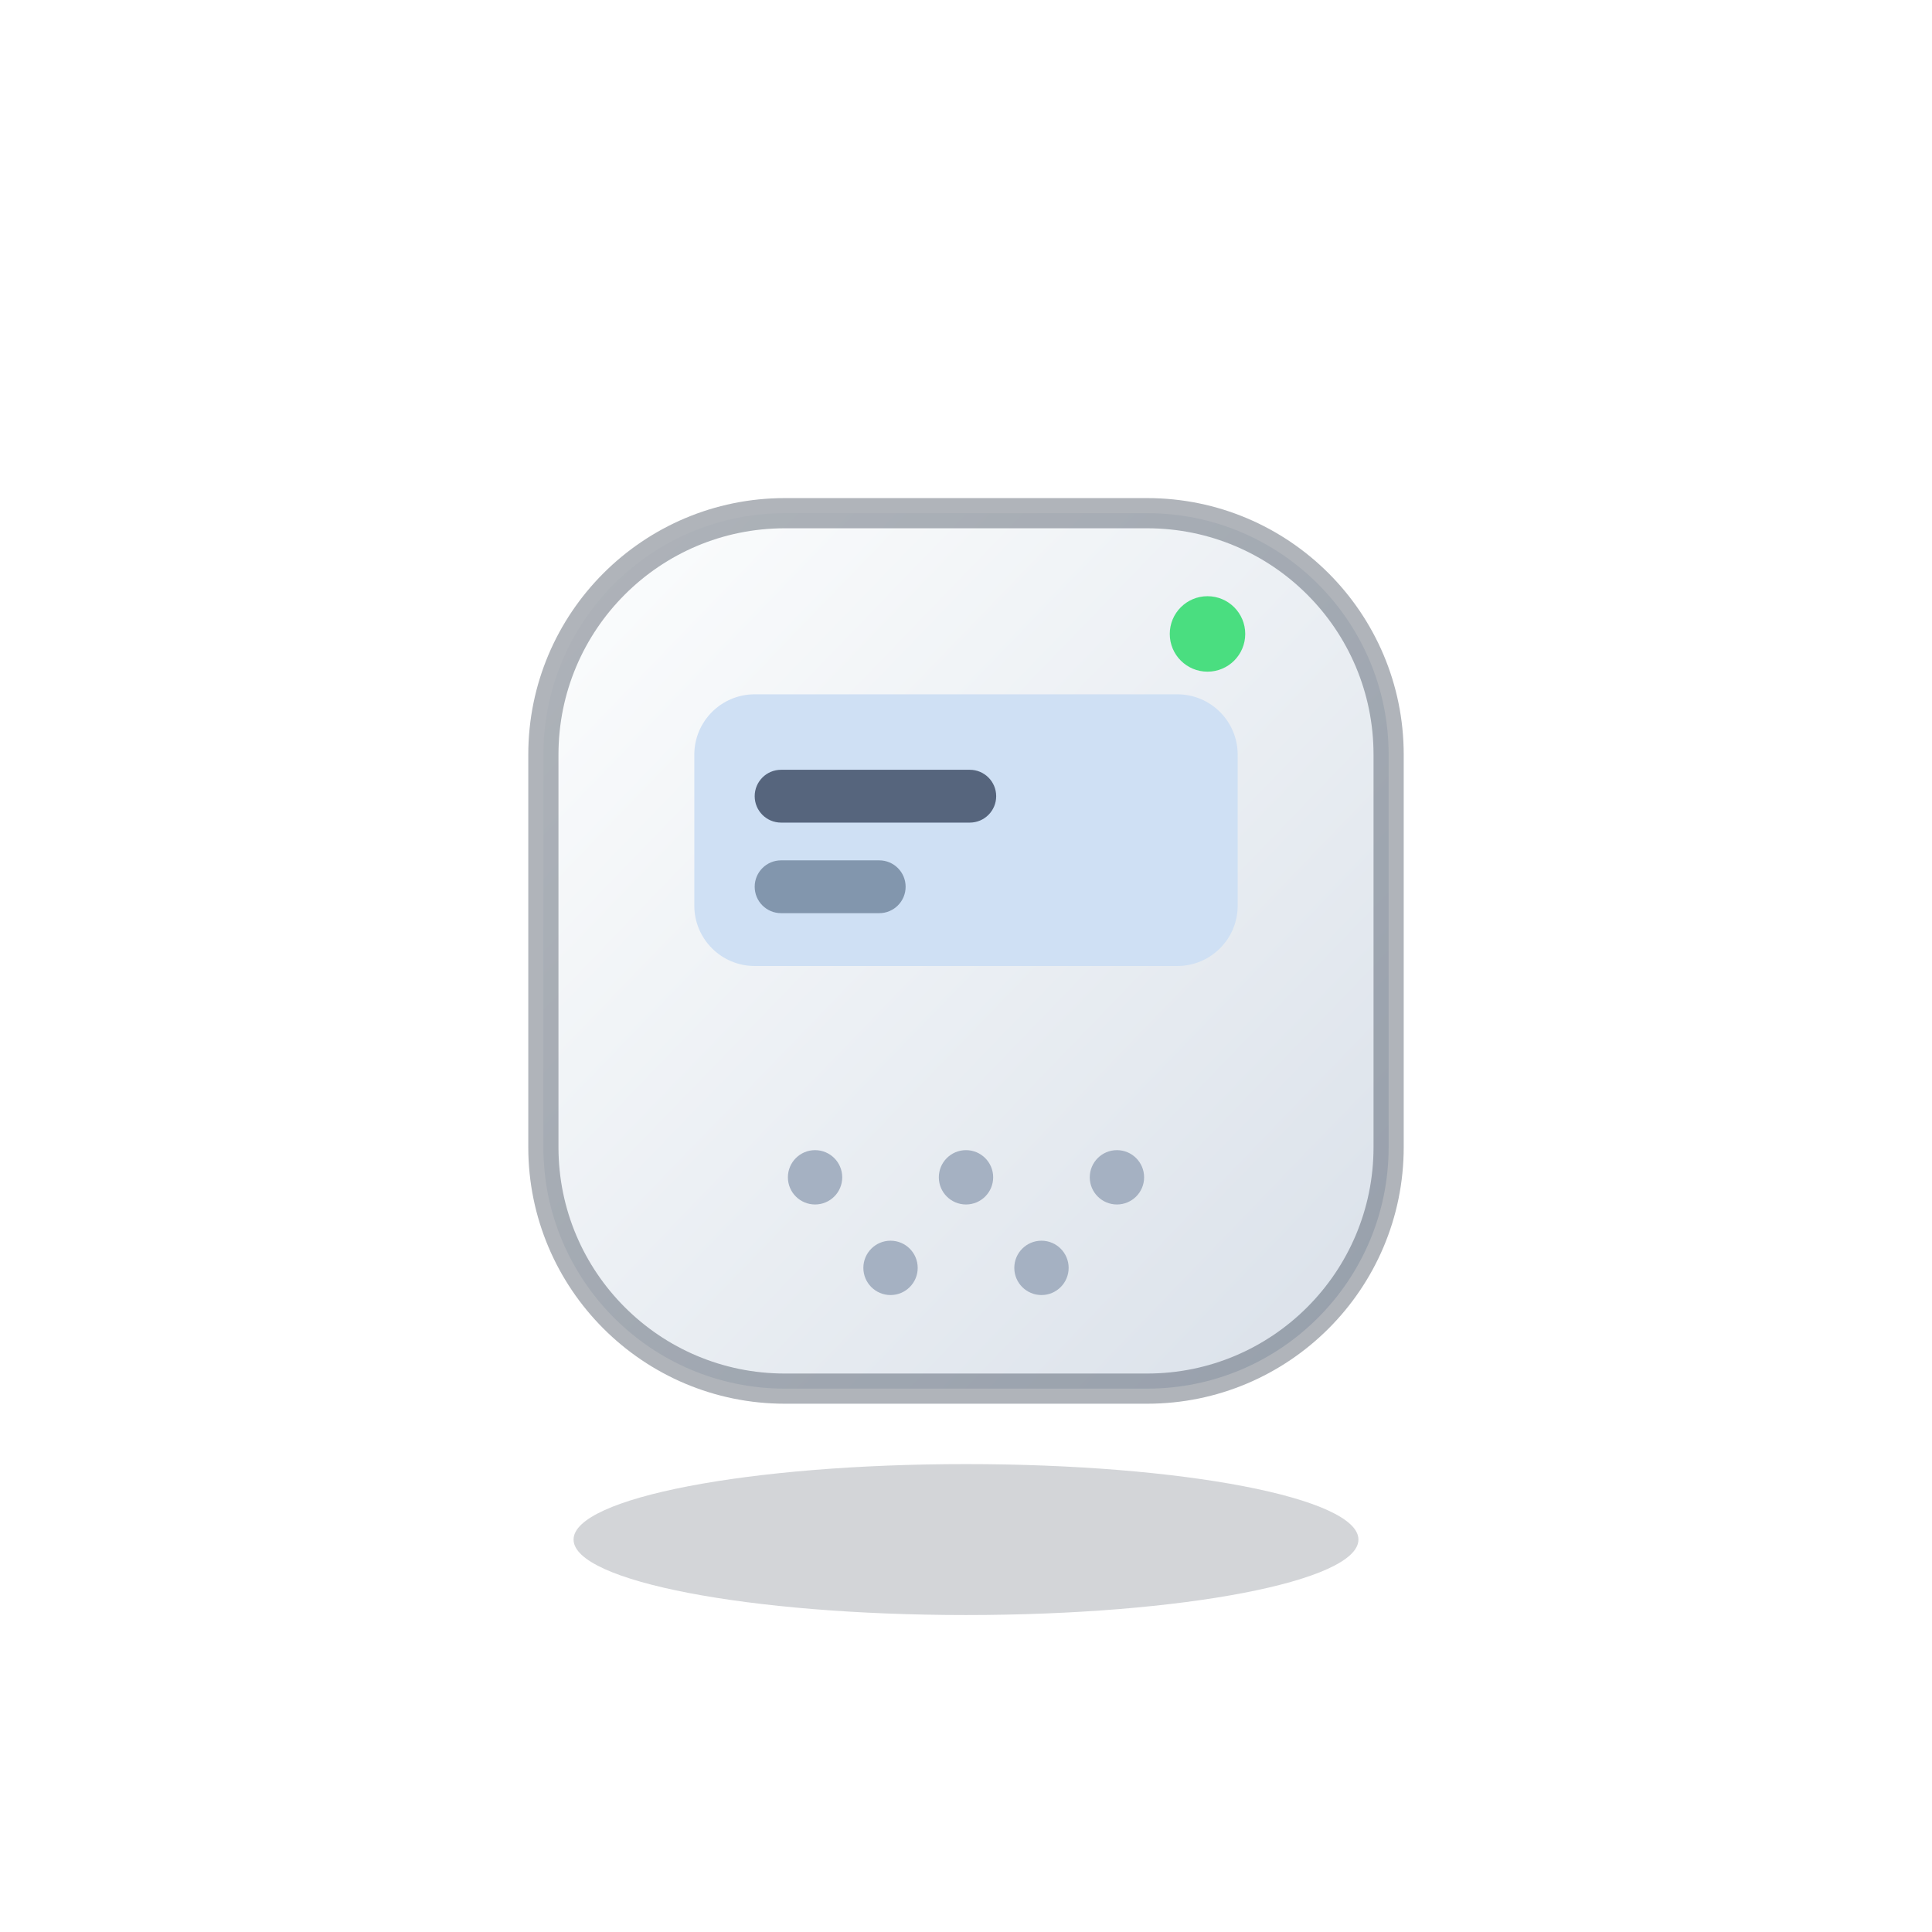
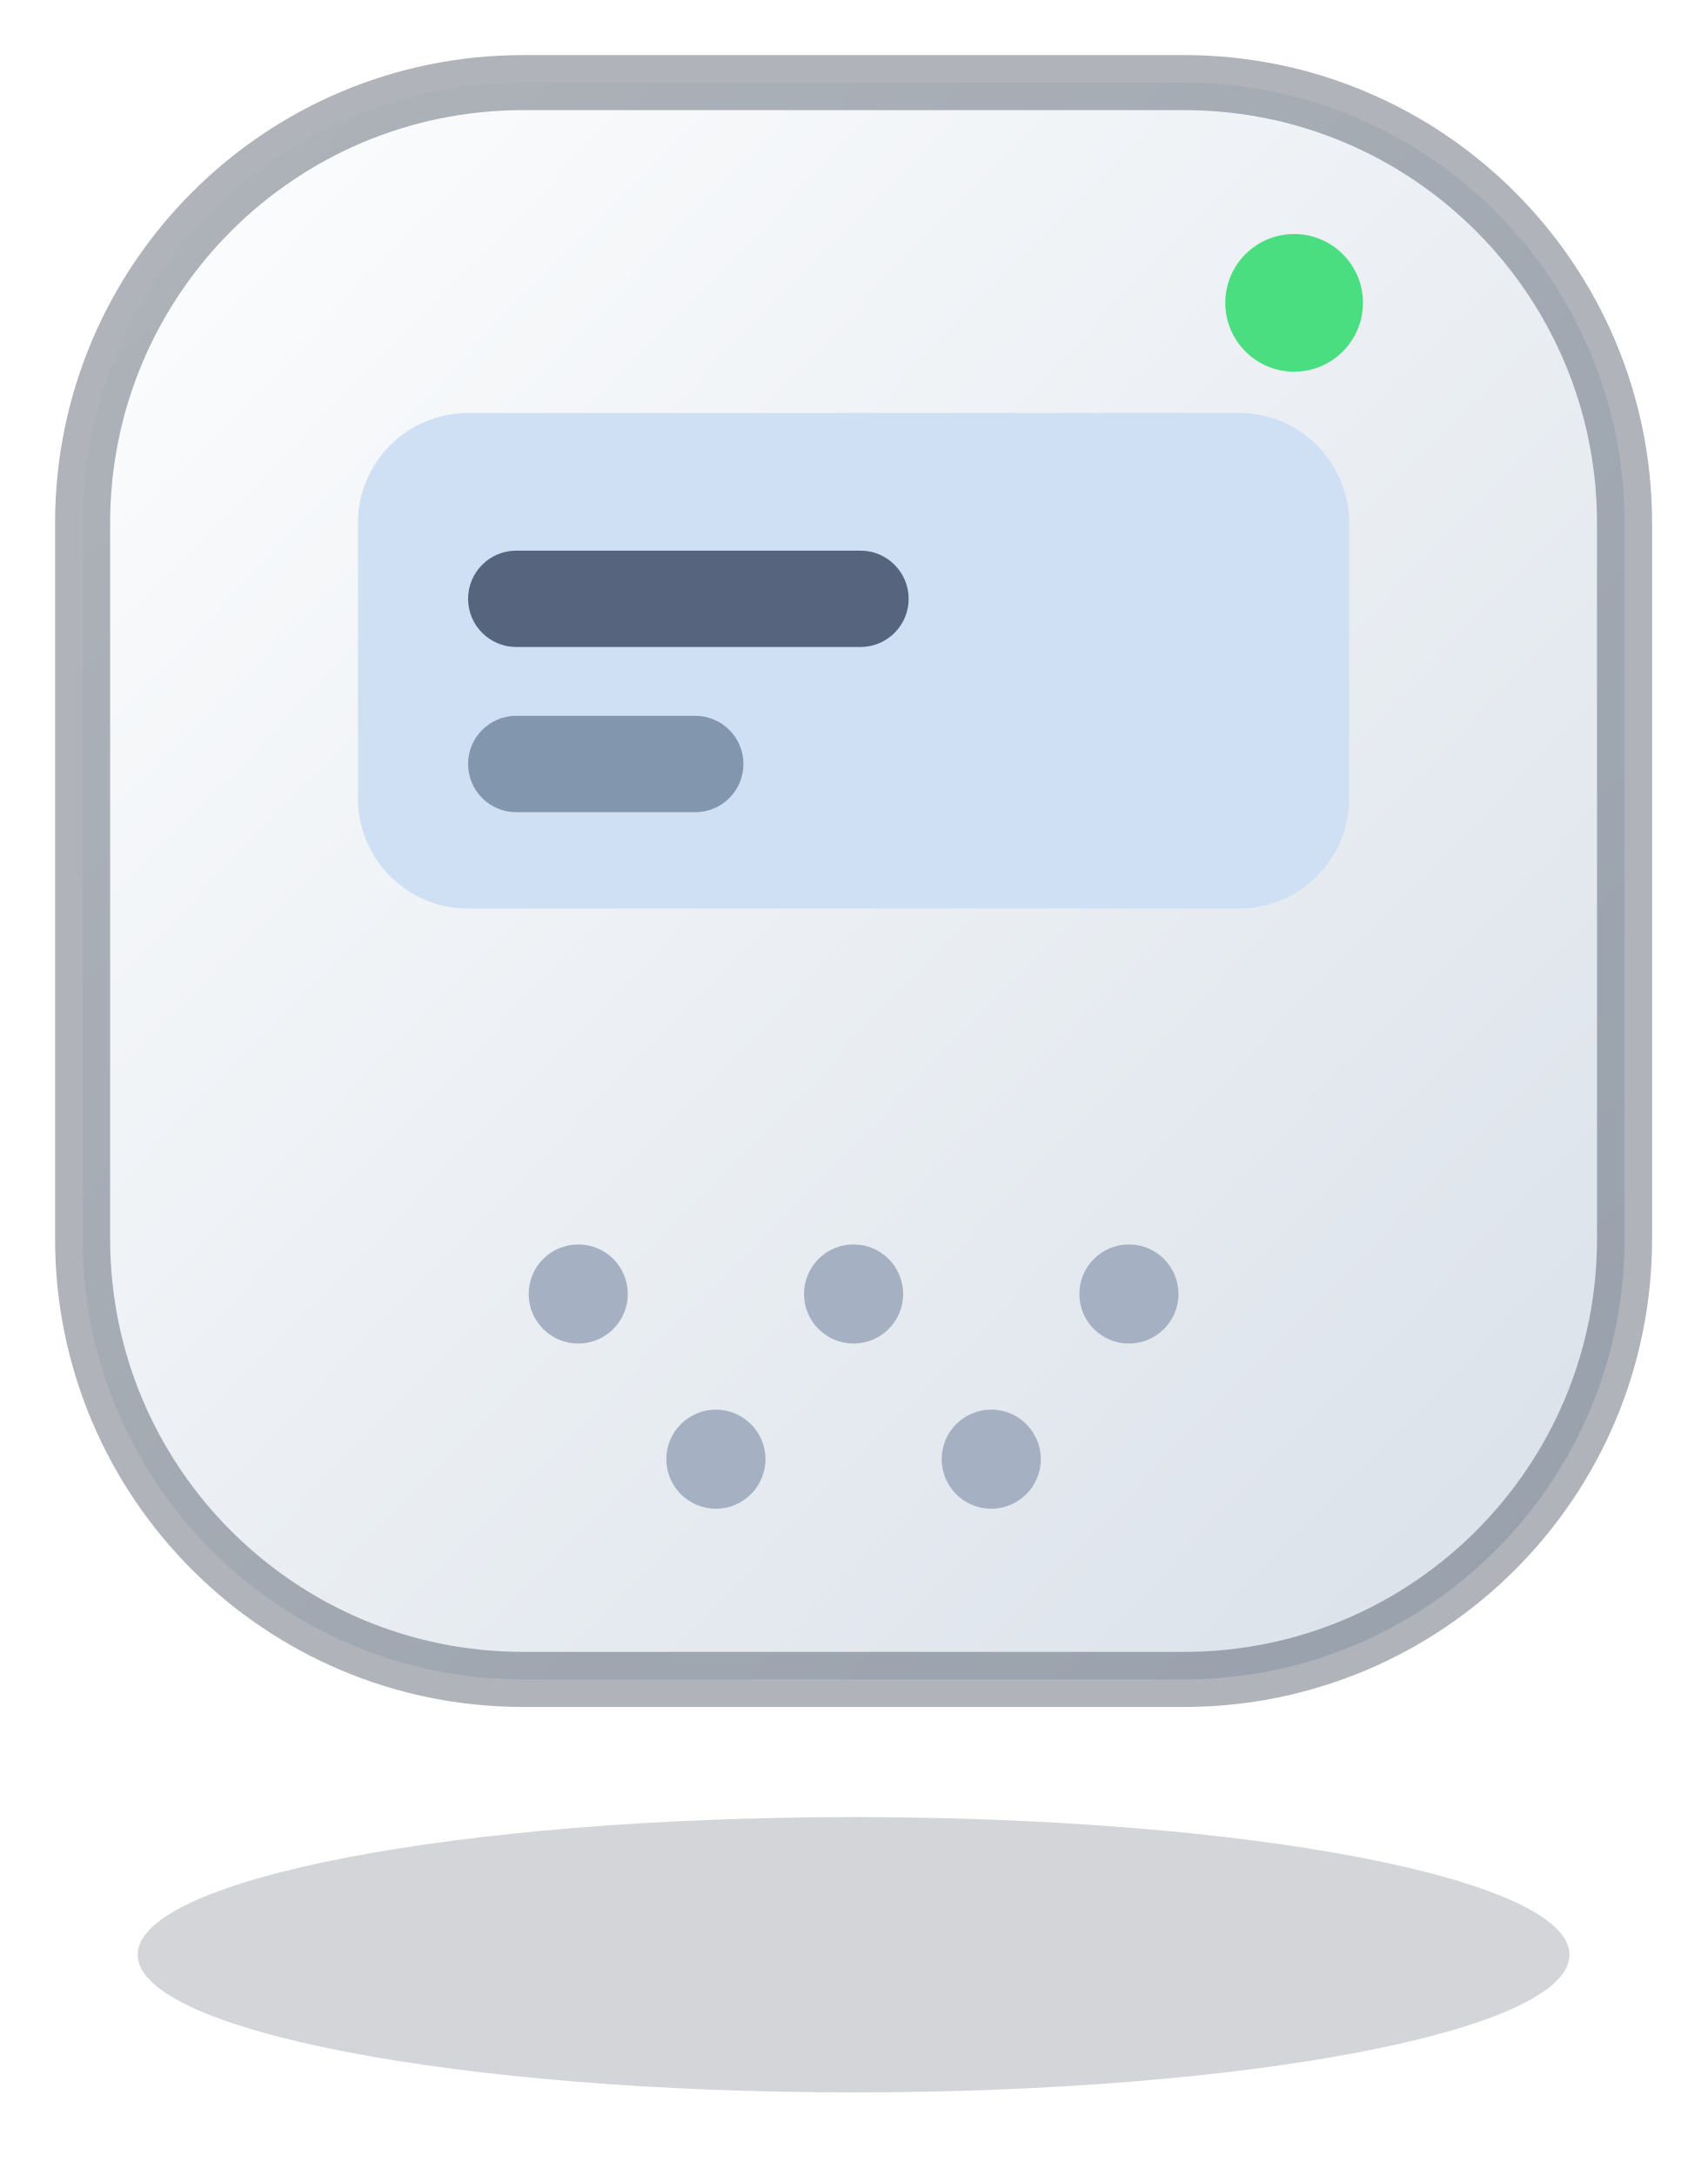
- <svg xmlns="http://www.w3.org/2000/svg" viewBox="0 0 128 128">
+ <svg xmlns="http://www.w3.org/2000/svg" viewBox="33 31 62 79">
  <defs>
    <linearGradient id="cs_body" x1="0" y1="0" x2="1" y2="1">
      <stop offset="0" stop-color="#fdfefe" />
      <stop offset="1" stop-color="#d9e0e9" />
    </linearGradient>
  </defs>
  <ellipse cx="64" cy="102" rx="26" ry="5" fill="rgba(15, 23, 42, 0.18)" />
  <rect x="36" y="34" width="56" height="58" rx="16" fill="url(#cs_body)" stroke="rgba(30, 41, 59, 0.35)" stroke-width="2" stroke-linejoin="round" />
  <rect x="46" y="46" width="36" height="18" rx="4" fill="#cfe0f4" />
  <rect x="50" y="51" width="16" height="3.5" rx="1.75" fill="#56657d" />
  <rect x="50" y="57" width="10" height="3.5" rx="1.75" fill="#8296ad" />
  <circle cx="80" cy="42" r="2.5" fill="#4ade80" />
  <circle cx="54" cy="78" r="1.8" fill="#a5b1c2" />
  <circle cx="64" cy="78" r="1.8" fill="#a5b1c2" />
  <circle cx="74" cy="78" r="1.8" fill="#a5b1c2" />
  <circle cx="59" cy="84" r="1.8" fill="#a5b1c2" />
  <circle cx="69" cy="84" r="1.8" fill="#a5b1c2" />
</svg>
